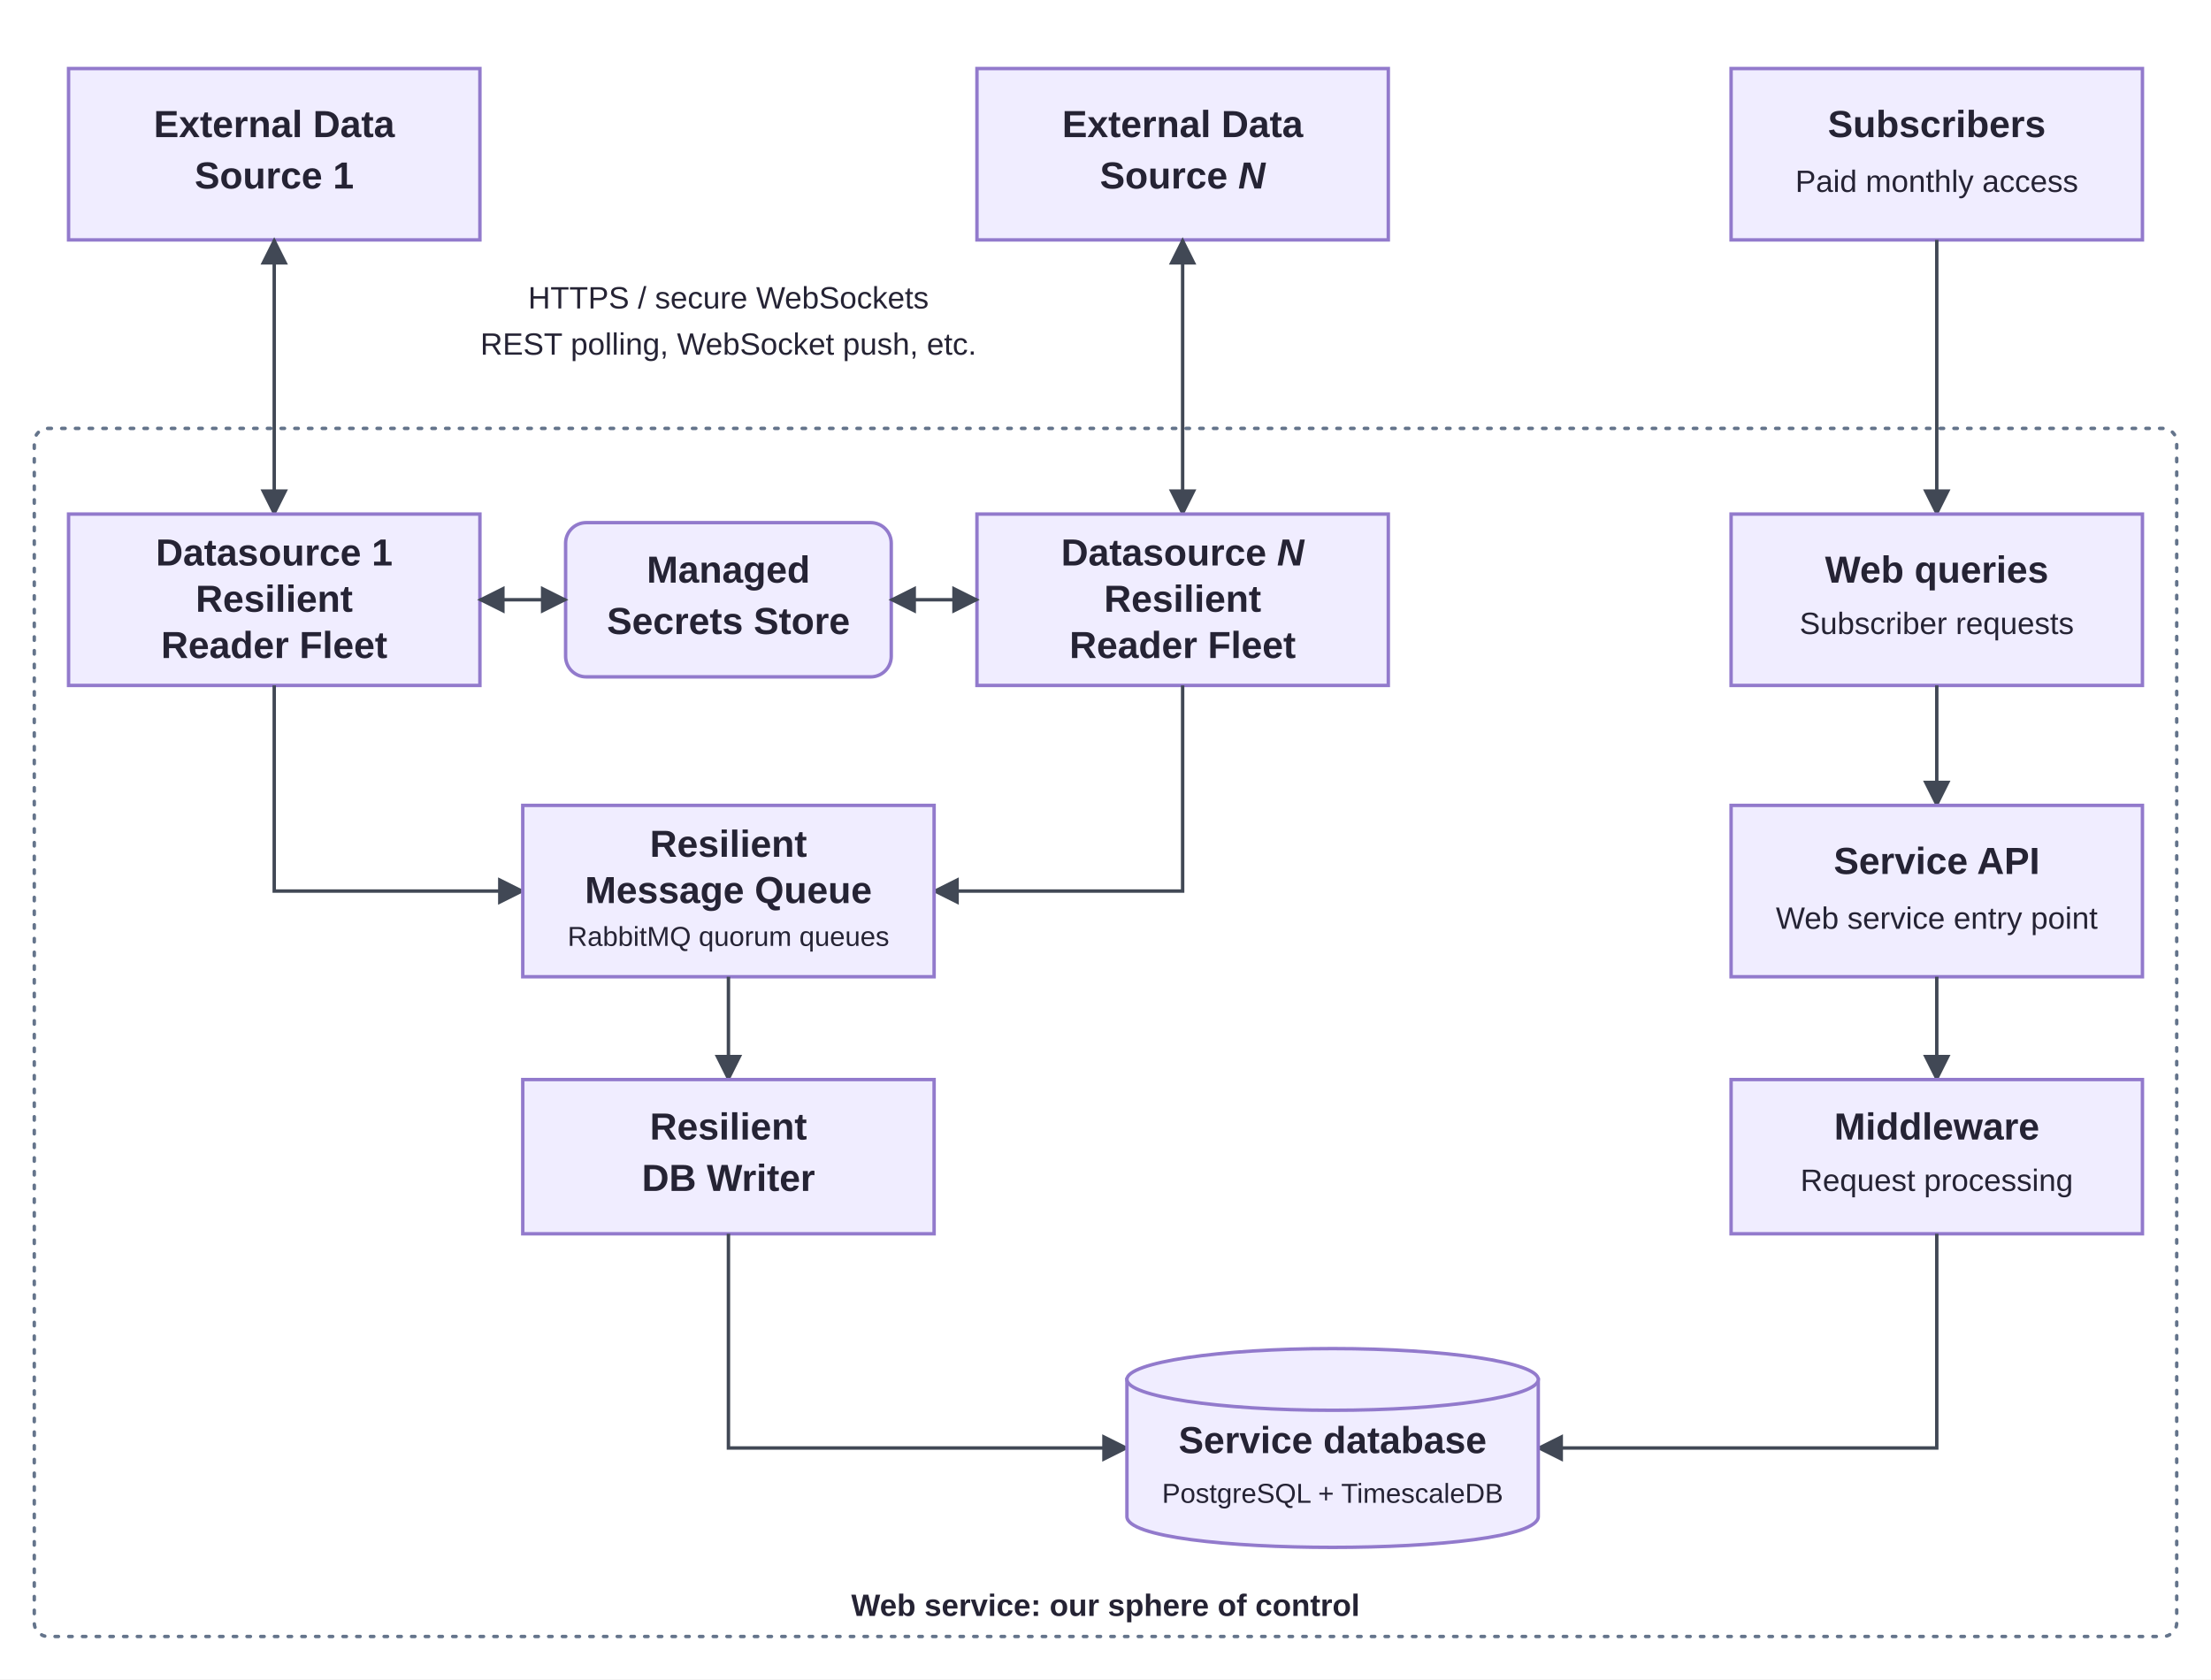
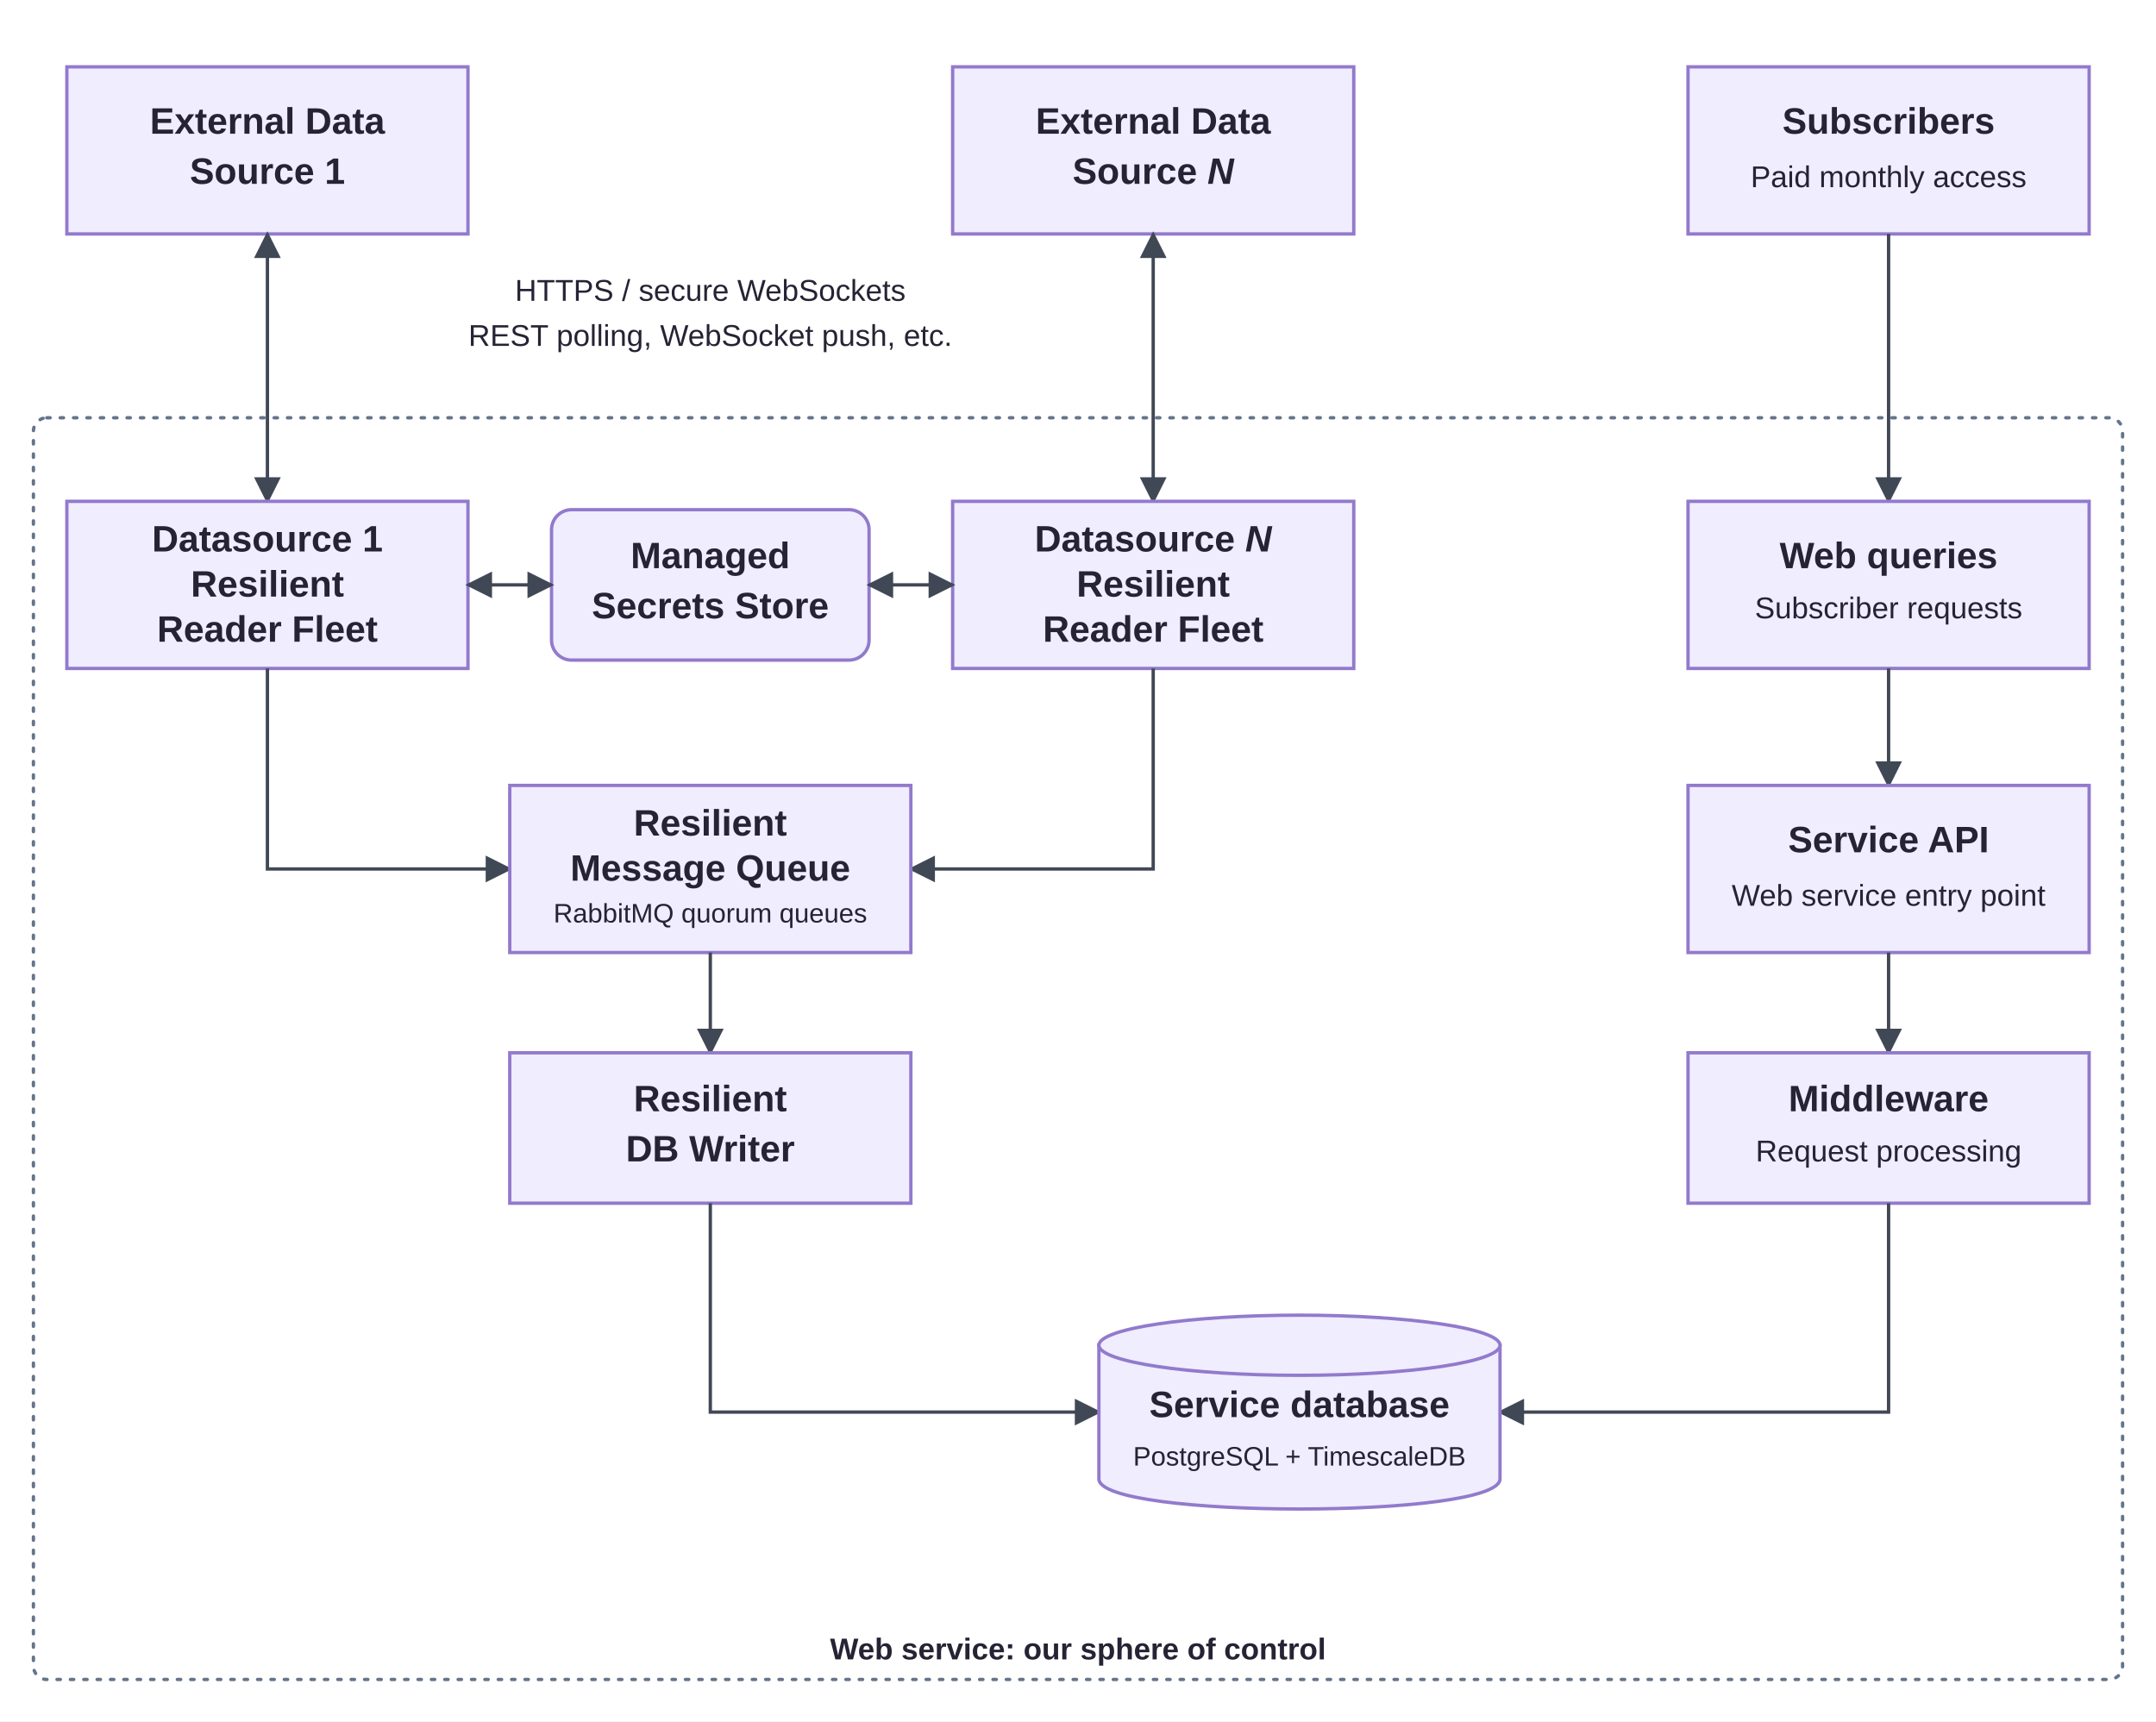
- <svg xmlns="http://www.w3.org/2000/svg" width="1290" height="980" viewBox="0 0 1290 980" role="img" aria-labelledby="diagram-title diagram-description">
+ <svg xmlns="http://www.w3.org/2000/svg" width="1290" height="1030" viewBox="0 0 1290 1030" role="img" aria-labelledby="diagram-title diagram-description">
  <defs>
    <marker id="arrow" viewBox="0 0 10 10" refX="9" refY="5" markerWidth="8" markerHeight="8" orient="auto-start-reverse">
      <path d="M 0 0 L 10 5 L 0 10 Z" fill="#414855" />
    </marker>
  </defs>
  <style>
    text { font-family: Arial, Helvetica, sans-serif; fill: #252334; text-anchor: middle; }
    .node { fill: #f0edff; stroke: #927acc; stroke-width: 2; }
    .title { font-size: 22px; font-weight: 600; }
    .detail { font-size: 18px; }
    .small { font-size: 16px; }
    .flow { fill: none; stroke: #414855; stroke-width: 2; marker-end: url(#arrow); }
    .both { marker-start: url(#arrow); }
  </style>
-   <rect width="1290" height="980" fill="#ffffff" />
+   <rect width="1290" height="1030" fill="#ffffff" />
  <g aria-label="External Data Source 1">
    <rect class="node" x="40" y="40" width="240" height="100" />
    <text class="title" x="160" y="80">External Data</text>
    <text class="title" x="160" y="110">Source 1</text>
  </g>
  <g aria-label="External Data Source N">
    <rect class="node" x="570" y="40" width="240" height="100" />
    <text class="title" x="690" y="80">External Data</text>
    <text class="title" x="690" y="110">Source <tspan font-style="italic">N</tspan>
    </text>
  </g>
  <g aria-label="Subscribers">
    <rect class="node" x="1010" y="40" width="240" height="100" />
    <text class="title" x="1130" y="80">Subscribers</text>
    <text class="detail" x="1130" y="112">Paid monthly access</text>
  </g>
-   <rect x="20" y="250" width="1250" height="705" rx="8" fill="none" stroke="#64748b" stroke-width="2" stroke-dasharray="2 6" stroke-linecap="round" />
-   <text x="645" y="943" style="font-size: 18px; font-weight: 600;">Web service: our sphere of control</text>
+   <rect x="20" y="250" width="1250" height="755" rx="8" fill="none" stroke="#64748b" stroke-width="2" stroke-dasharray="2 6" stroke-linecap="round" />
+   <text x="645" y="993" style="font-size: 18px; font-weight: 600;">Web service: our sphere of control</text>
  <path class="flow both" d="M 160 140 V 300" />
  <path class="flow both" d="M 690 140 V 300" />
  <g aria-label="HTTPS or secure WebSocket transfer: REST polling, WebSocket push, etc.">
    <text class="detail" x="425" y="180">HTTPS / secure WebSockets</text>
    <text class="detail" x="425" y="207">REST polling, WebSocket push, etc.</text>
  </g>
  <path class="flow" d="M 1130 140 V 300" />
  <g aria-label="Datasource 1 Resilient Reader Fleet">
    <rect class="node" x="40" y="300" width="240" height="100" />
    <text class="title" x="160" y="330">Datasource 1</text>
    <text class="title" x="160" y="357">Resilient</text>
    <text class="title" x="160" y="384">Reader Fleet</text>
  </g>
  <g aria-label="Managed Secrets Store">
    <rect class="node" x="330" y="305" width="190" height="90" rx="12" />
    <text class="title" x="425" y="340">Managed</text>
    <text class="title" x="425" y="370">Secrets Store</text>
  </g>
  <g aria-label="Datasource N Resilient Reader Fleet">
    <rect class="node" x="570" y="300" width="240" height="100" />
    <text class="title" x="690" y="330">Datasource <tspan font-style="italic">N</tspan>
    </text>
    <text class="title" x="690" y="357">Resilient</text>
    <text class="title" x="690" y="384">Reader Fleet</text>
  </g>
  <path class="flow both" d="M 280 350 H 330" />
  <path class="flow both" d="M 520 350 H 570" />
  <g aria-label="Web queries">
    <rect class="node" x="1010" y="300" width="240" height="100" />
    <text class="title" x="1130" y="340">Web queries</text>
    <text class="detail" x="1130" y="370">Subscriber requests</text>
  </g>
  <path class="flow" d="M 160 400 V 520 H 305" />
  <path class="flow" d="M 690 400 V 520 H 545" />
  <path class="flow" d="M 1130 400 V 470" />
  <g aria-label="Resilient message queue">
    <rect class="node" x="305" y="470" width="240" height="100" />
    <text class="title" x="425" y="500">Resilient</text>
    <text class="title" x="425" y="527">Message Queue</text>
    <text class="small" x="425" y="552">RabbitMQ quorum queues</text>
  </g>
  <g aria-label="Service API">
    <rect class="node" x="1010" y="470" width="240" height="100" />
    <text class="title" x="1130" y="510">Service API</text>
    <text class="detail" x="1130" y="542">Web service entry point</text>
  </g>
  <path class="flow" d="M 425 570 V 630" />
  <path class="flow" d="M 1130 570 V 630" />
  <g aria-label="Resilient database writer">
    <rect class="node" x="305" y="630" width="240" height="90" />
    <text class="title" x="425" y="665">Resilient</text>
    <text class="title" x="425" y="695">DB Writer</text>
  </g>
  <g aria-label="Middleware">
    <rect class="node" x="1010" y="630" width="240" height="90" />
    <text class="title" x="1130" y="665">Middleware</text>
    <text class="detail" x="1130" y="695">Request processing</text>
  </g>
  <path class="flow" d="M 425 720 V 845 H 657.5" />
  <path class="flow" d="M 1130 720 V 845 H 897.5" />
  <g aria-label="Service database, PostgreSQL and TimescaleDB">
    <path class="node" d="M 657.5 805 V 885 C 657.5 909 897.5 909 897.5 885 V 805 Z" />
    <ellipse class="node" cx="777.5" cy="805" rx="120" ry="18" />
    <text class="title" x="777.5" y="848">Service database</text>
    <text class="small" x="777.5" y="877">PostgreSQL + TimescaleDB</text>
  </g>
</svg>
